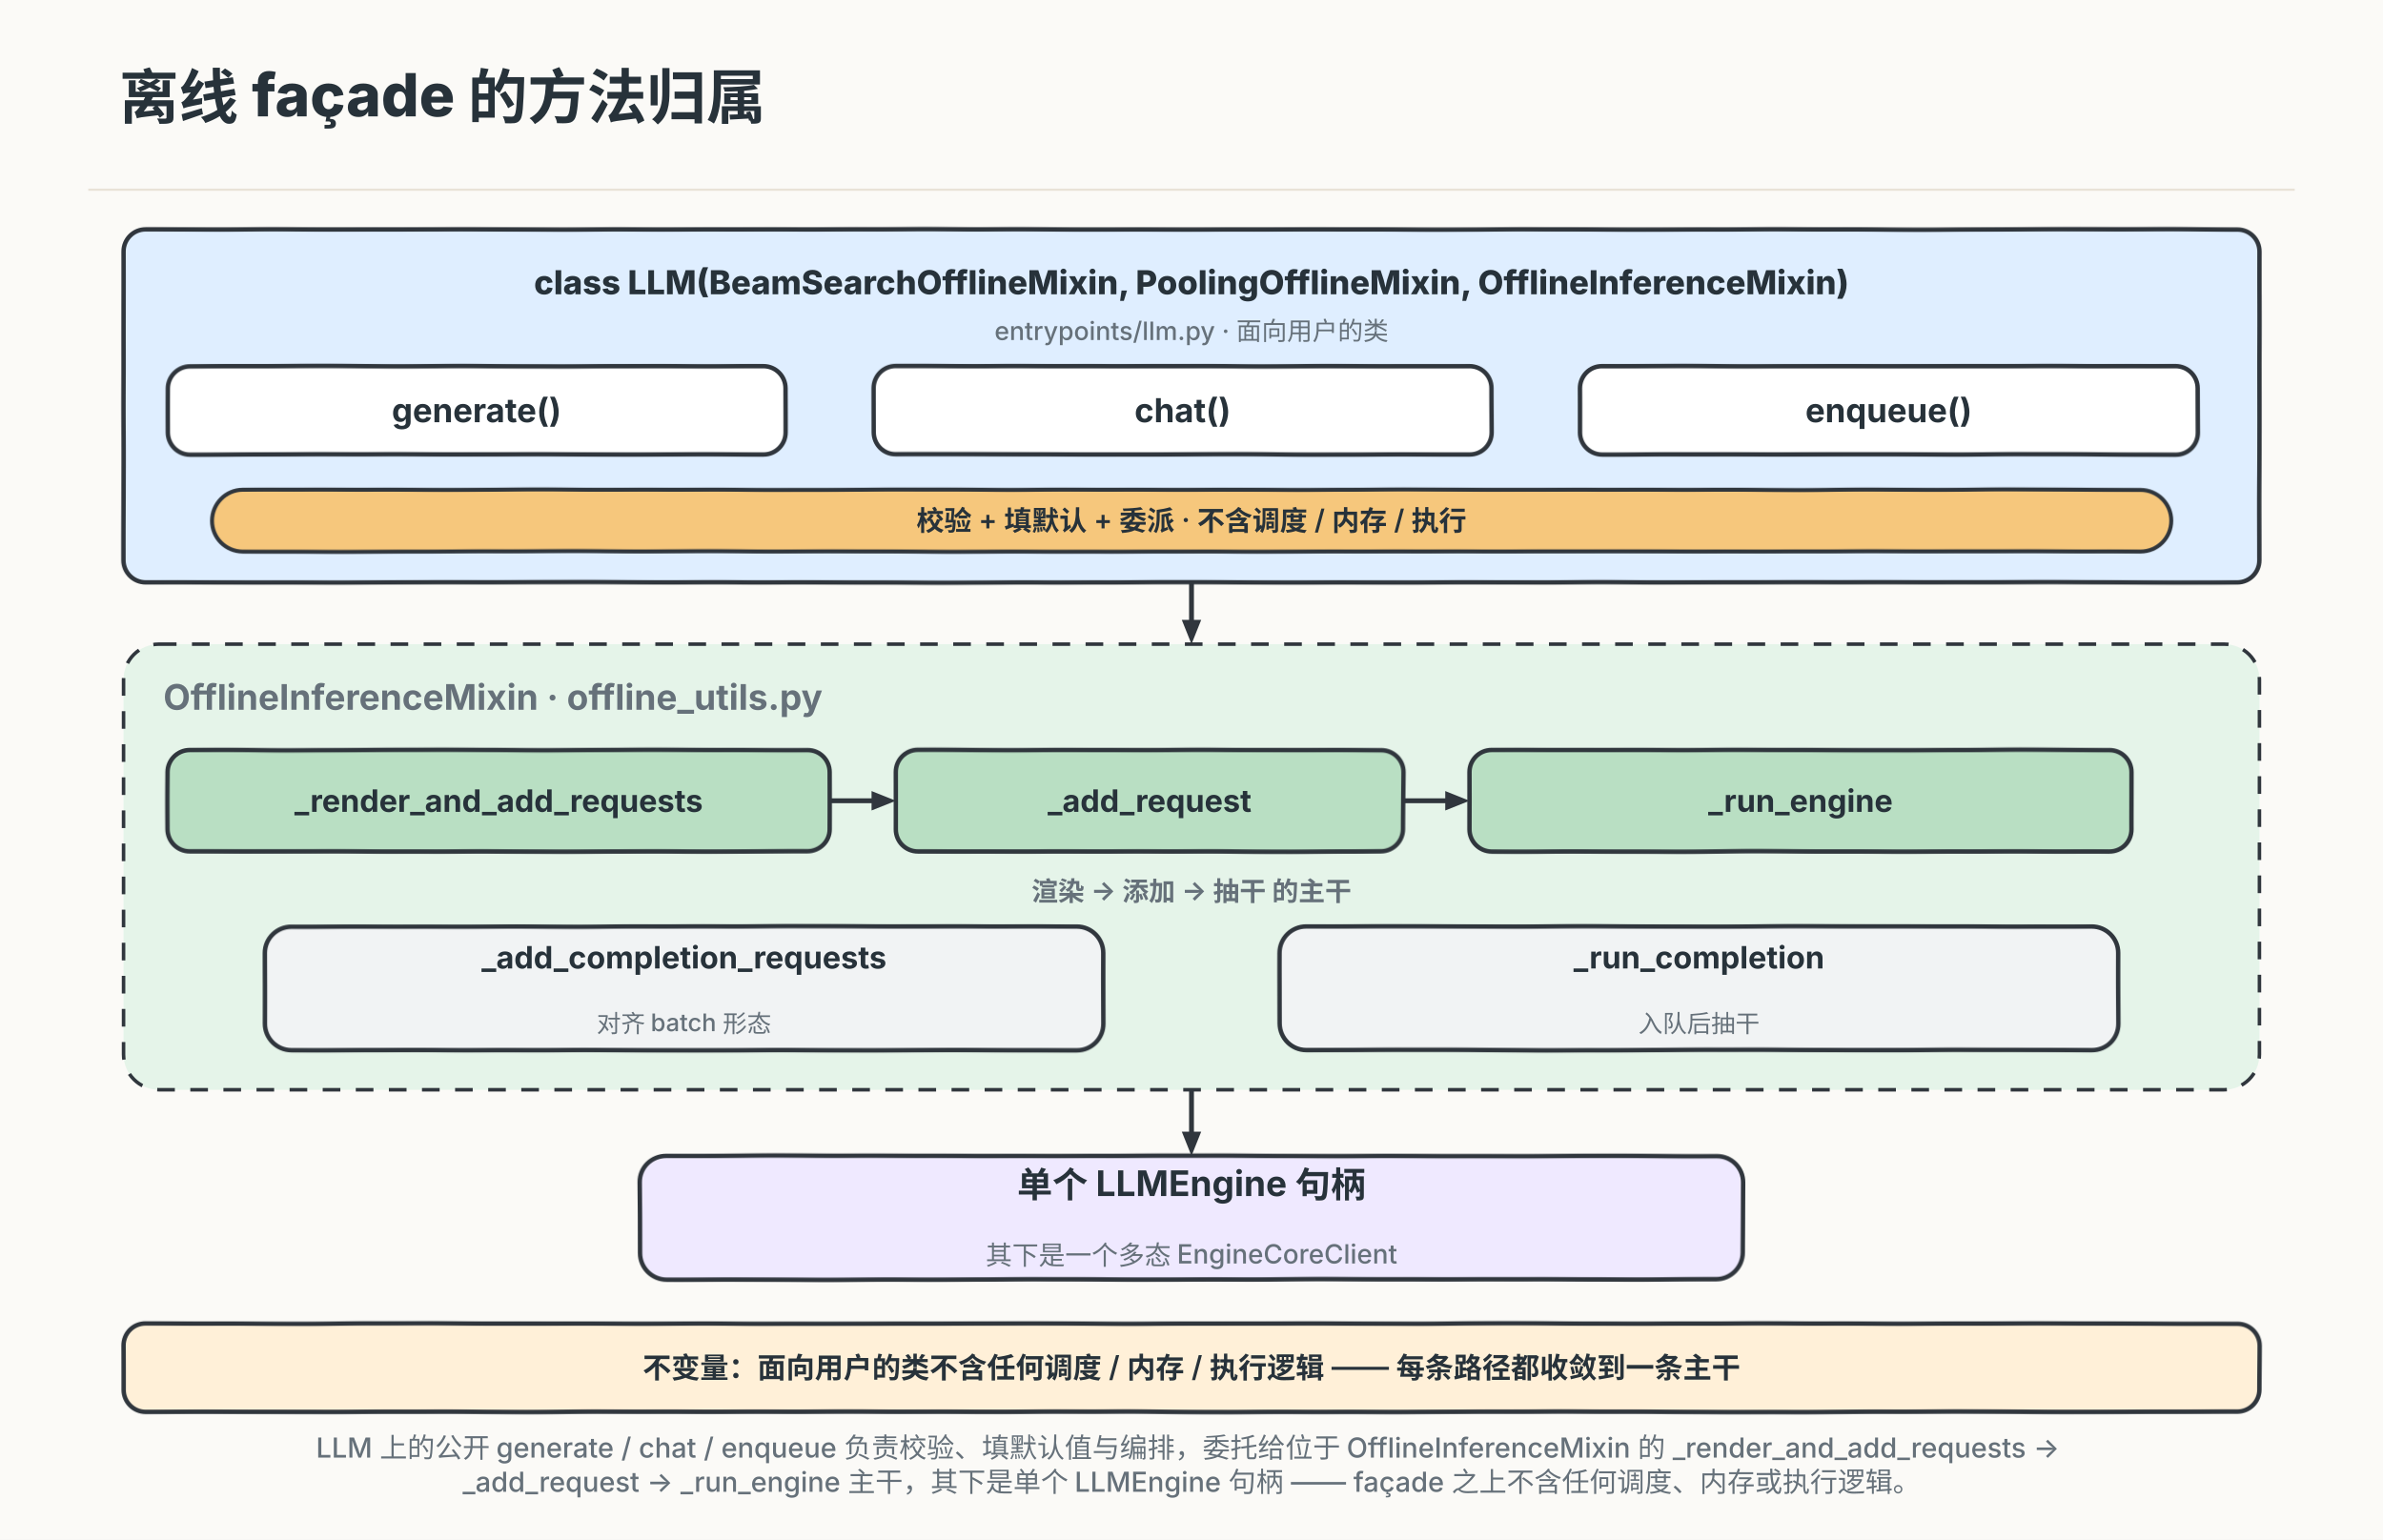
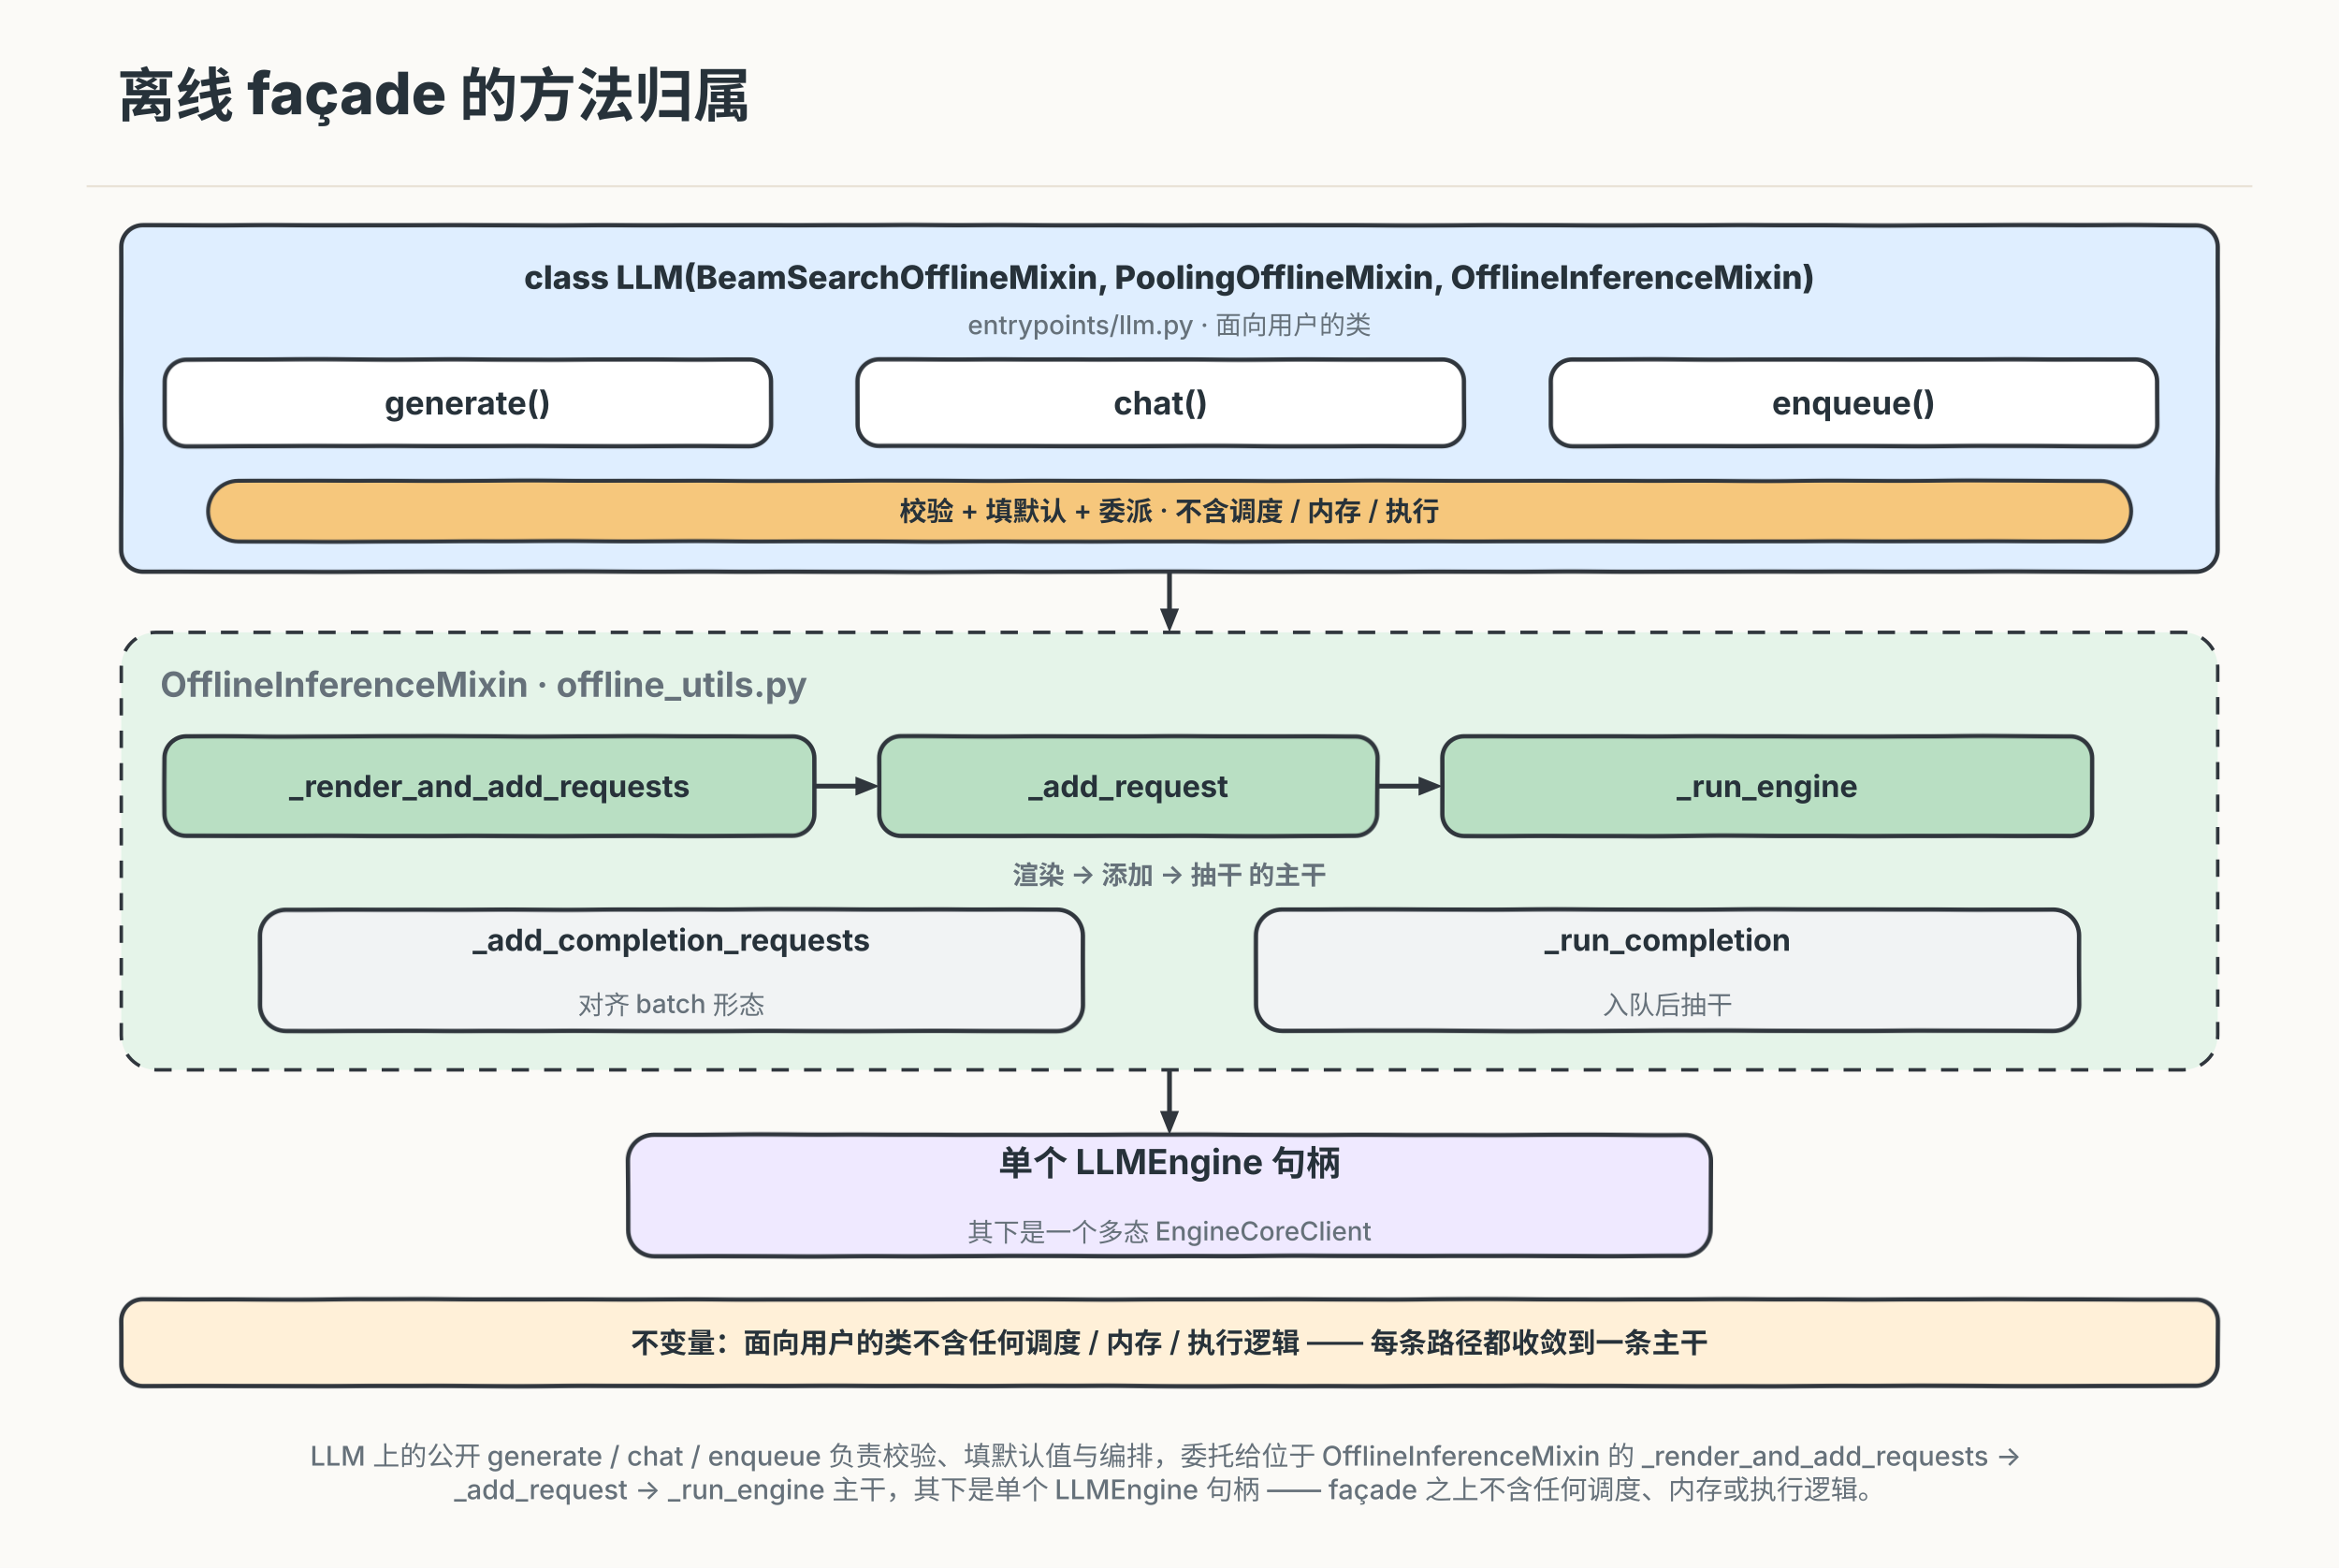
- <svg xmlns="http://www.w3.org/2000/svg" width="1080" height="698" viewBox="0 0 1080 698" role="img" aria-label="离线 façade 的方法归属">
+ <svg xmlns="http://www.w3.org/2000/svg" width="1080" height="724" viewBox="0 0 1080 724" role="img" aria-label="离线 façade 的方法归属">
  <defs>
    <filter id="roughen">
      <feTurbulence type="fractalNoise" baseFrequency="0.018" numOctaves="2" seed="7" result="noise" />
      <feDisplacementMap in="SourceGraphic" in2="noise" scale="0.55" />
    </filter>
    <marker id="arrow" viewBox="0 0 12 12" refX="9.2" refY="6" markerUnits="userSpaceOnUse" markerWidth="12" markerHeight="12" orient="auto-start-reverse">
      <path d="M 1.5 2 L 11 6 L 1.5 10 z" fill="#30363d" />
    </marker>
    <style>
    text { font-family: Inter, -apple-system, BlinkMacSystemFont, "Segoe UI", "PingFang SC", "Noto Sans CJK SC", Arial, sans-serif; }
    .rough { filter: url(#roughen); }
  </style>
  </defs>
-   <rect width="1080" height="698" fill="#fbfaf7" />
+   <rect width="1080" height="724" fill="#fbfaf7" />
  <path d="M 40 86 H 1040" stroke="#e9e2d7" stroke-width="1" />
  <text x="54" y="53.72" text-anchor="start" font-size="27" font-weight="800" fill="#27323a">
    <tspan x="54" dy="0">离线 façade 的方法归属</tspan>
  </text>
  <rect class="rough" x="56" y="104" width="968" height="160" rx="10" fill="#dfeeff" stroke="#30363d" stroke-width="2" />
  <text x="540" y="133.4" text-anchor="middle" font-size="15" font-weight="800" fill="#27323a">
    <tspan x="540" dy="0">class LLM(BeamSearchOfflineMixin, PoolingOfflineMixin, OfflineInferenceMixin)</tspan>
  </text>
-   <text x="540" y="154.14" text-anchor="middle" font-size="11.5" font-weight="500" fill="#66717a">
+   <text x="540" y="154.32" text-anchor="middle" font-size="12" font-weight="500" fill="#66717a">
    <tspan x="540" dy="0">entrypoints/llm.py  ·  面向用户的类</tspan>
  </text>
  <rect class="rough" x="76" y="166" width="280" height="40" rx="10" fill="#fff" stroke="#30363d" stroke-width="2" />
  <text x="216" y="191.4" text-anchor="middle" font-size="15" font-weight="700" fill="#27323a">
    <tspan x="216" dy="0">generate()</tspan>
  </text>
  <rect class="rough" x="396" y="166" width="280" height="40" rx="10" fill="#fff" stroke="#30363d" stroke-width="2" />
  <text x="536" y="191.4" text-anchor="middle" font-size="15" font-weight="700" fill="#27323a">
    <tspan x="536" dy="0">chat()</tspan>
  </text>
  <rect class="rough" x="716" y="166" width="280" height="40" rx="10" fill="#fff" stroke="#30363d" stroke-width="2" />
  <text x="856" y="191.4" text-anchor="middle" font-size="15" font-weight="700" fill="#27323a">
    <tspan x="856" dy="0">enqueue()</tspan>
  </text>
  <rect class="rough" x="96" y="222" width="888" height="28" rx="14" fill="#f6c77c" stroke="#30363d" stroke-width="1.8" />
  <text x="540" y="240.5" text-anchor="middle" font-size="12.5" font-weight="600" fill="#27323a">
    <tspan x="540" dy="0">校验 + 填默认 + 委派  ·  不含调度 / 内存 / 执行</tspan>
  </text>
  <path d="M 540 264 L 540.0 285.0" fill="none" stroke="#30363d" stroke-width="2.2" />
  <path d="M 540 292 L 535.6 281.0 L 544.4 281.0 z" fill="#30363d" />
  <rect x="56" y="292" width="968" height="202" rx="16" fill="#e5f4e9" stroke="#30363d" stroke-width="1.6" stroke-dasharray="8 7" />
  <text x="74" y="321.76" text-anchor="start" font-size="16" font-weight="700" fill="#66717a">
    <tspan x="74" dy="0">OfflineInferenceMixin  ·  offline_utils.py</tspan>
  </text>
  <rect class="rough" x="76" y="340" width="300" height="46" rx="10" fill="#b9dfc3" stroke="#30363d" stroke-width="2" />
  <text x="226" y="368.04" text-anchor="middle" font-size="14" font-weight="700" fill="#27323a">
    <tspan x="226" dy="0">_render_and_add_requests</tspan>
  </text>
  <path d="M 376 363 L 399.0 363.0" fill="none" stroke="#30363d" stroke-width="2.2" />
  <path d="M 406 363 L 395.0 367.4 L 395.0 358.6 z" fill="#30363d" />
  <rect class="rough" x="406" y="340" width="230" height="46" rx="10" fill="#b9dfc3" stroke="#30363d" stroke-width="2" />
  <text x="521" y="368.04" text-anchor="middle" font-size="14" font-weight="700" fill="#27323a">
    <tspan x="521" dy="0">_add_request</tspan>
  </text>
  <path d="M 636 363 L 659.0 363.0" fill="none" stroke="#30363d" stroke-width="2.2" />
  <path d="M 666 363 L 655.0 367.4 L 655.0 358.6 z" fill="#30363d" />
  <rect class="rough" x="666" y="340" width="300" height="46" rx="10" fill="#b9dfc3" stroke="#30363d" stroke-width="2" />
  <text x="816" y="368.04" text-anchor="middle" font-size="14" font-weight="700" fill="#27323a">
    <tspan x="816" dy="0">_run_engine</tspan>
  </text>
  <text x="540" y="408.32" text-anchor="middle" font-size="12" font-weight="700" fill="#66717a">
    <tspan x="540" dy="0">渲染 → 添加 → 抽干 的主干</tspan>
  </text>
  <rect class="rough" x="120" y="420" width="380" height="56" rx="12" fill="#f1f3f4" stroke="#30363d" stroke-width="2" />
  <text x="310" y="439.04" text-anchor="middle" font-size="14" font-weight="700" fill="#27323a">
    <tspan x="310" dy="0">_add_completion_requests</tspan>
  </text>
-   <text x="310" y="467.96" text-anchor="middle" font-size="11" font-weight="500" fill="#66717a">
+   <text x="310" y="468.32" text-anchor="middle" font-size="12" font-weight="500" fill="#66717a">
    <tspan x="310" dy="0">对齐 batch 形态</tspan>
  </text>
  <rect class="rough" x="580" y="420" width="380" height="56" rx="12" fill="#f1f3f4" stroke="#30363d" stroke-width="2" />
  <text x="770" y="439.04" text-anchor="middle" font-size="14" font-weight="700" fill="#27323a">
    <tspan x="770" dy="0">_run_completion</tspan>
  </text>
-   <text x="770" y="467.96" text-anchor="middle" font-size="11" font-weight="500" fill="#66717a">
+   <text x="770" y="468.32" text-anchor="middle" font-size="12" font-weight="500" fill="#66717a">
    <tspan x="770" dy="0">入队后抽干</tspan>
  </text>
  <path d="M 540 494 L 540.0 517.0" fill="none" stroke="#30363d" stroke-width="2.2" />
  <path d="M 540 524 L 535.6 513.0 L 544.4 513.0 z" fill="#30363d" />
  <rect class="rough" x="290" y="524" width="500" height="56" rx="12" fill="#efe9ff" stroke="#30363d" stroke-width="2" />
  <text x="540" y="542.76" text-anchor="middle" font-size="16" font-weight="700" fill="#27323a">
    <tspan x="540" dy="0">单个 LLMEngine 句柄</tspan>
  </text>
  <text x="540" y="573.32" text-anchor="middle" font-size="12" font-weight="500" fill="#66717a">
    <tspan x="540" dy="0">其下是一个多态 EngineCoreClient</tspan>
  </text>
  <rect class="rough" x="56" y="600" width="968" height="40" rx="10" fill="#fff0d8" stroke="#30363d" stroke-width="2" />
  <text x="540" y="624.68" text-anchor="middle" font-size="13" font-weight="600" fill="#27323a">
    <tspan x="540" dy="0">不变量：面向用户的类不含任何调度 / 内存 / 执行逻辑 —— 每条路径都收敛到一条主干</tspan>
  </text>
-   <text x="540" y="660.75" text-anchor="middle" font-size="12.5" font-weight="500" fill="#66717a">
+   <text x="540" y="676.75" text-anchor="middle" font-size="12.5" font-weight="500" fill="#66717a">
    <tspan x="540" dy="0">LLM 上的公开 generate / chat / enqueue 负责校验、填默认值与编排，委托给位于 OfflineInferenceMixin 的 _render_and_add_requests →</tspan>
    <tspan x="540" dy="15.5">_add_request → _run_engine 主干，其下是单个 LLMEngine 句柄 —— façade 之上不含任何调度、内存或执行逻辑。</tspan>
  </text>
</svg>
